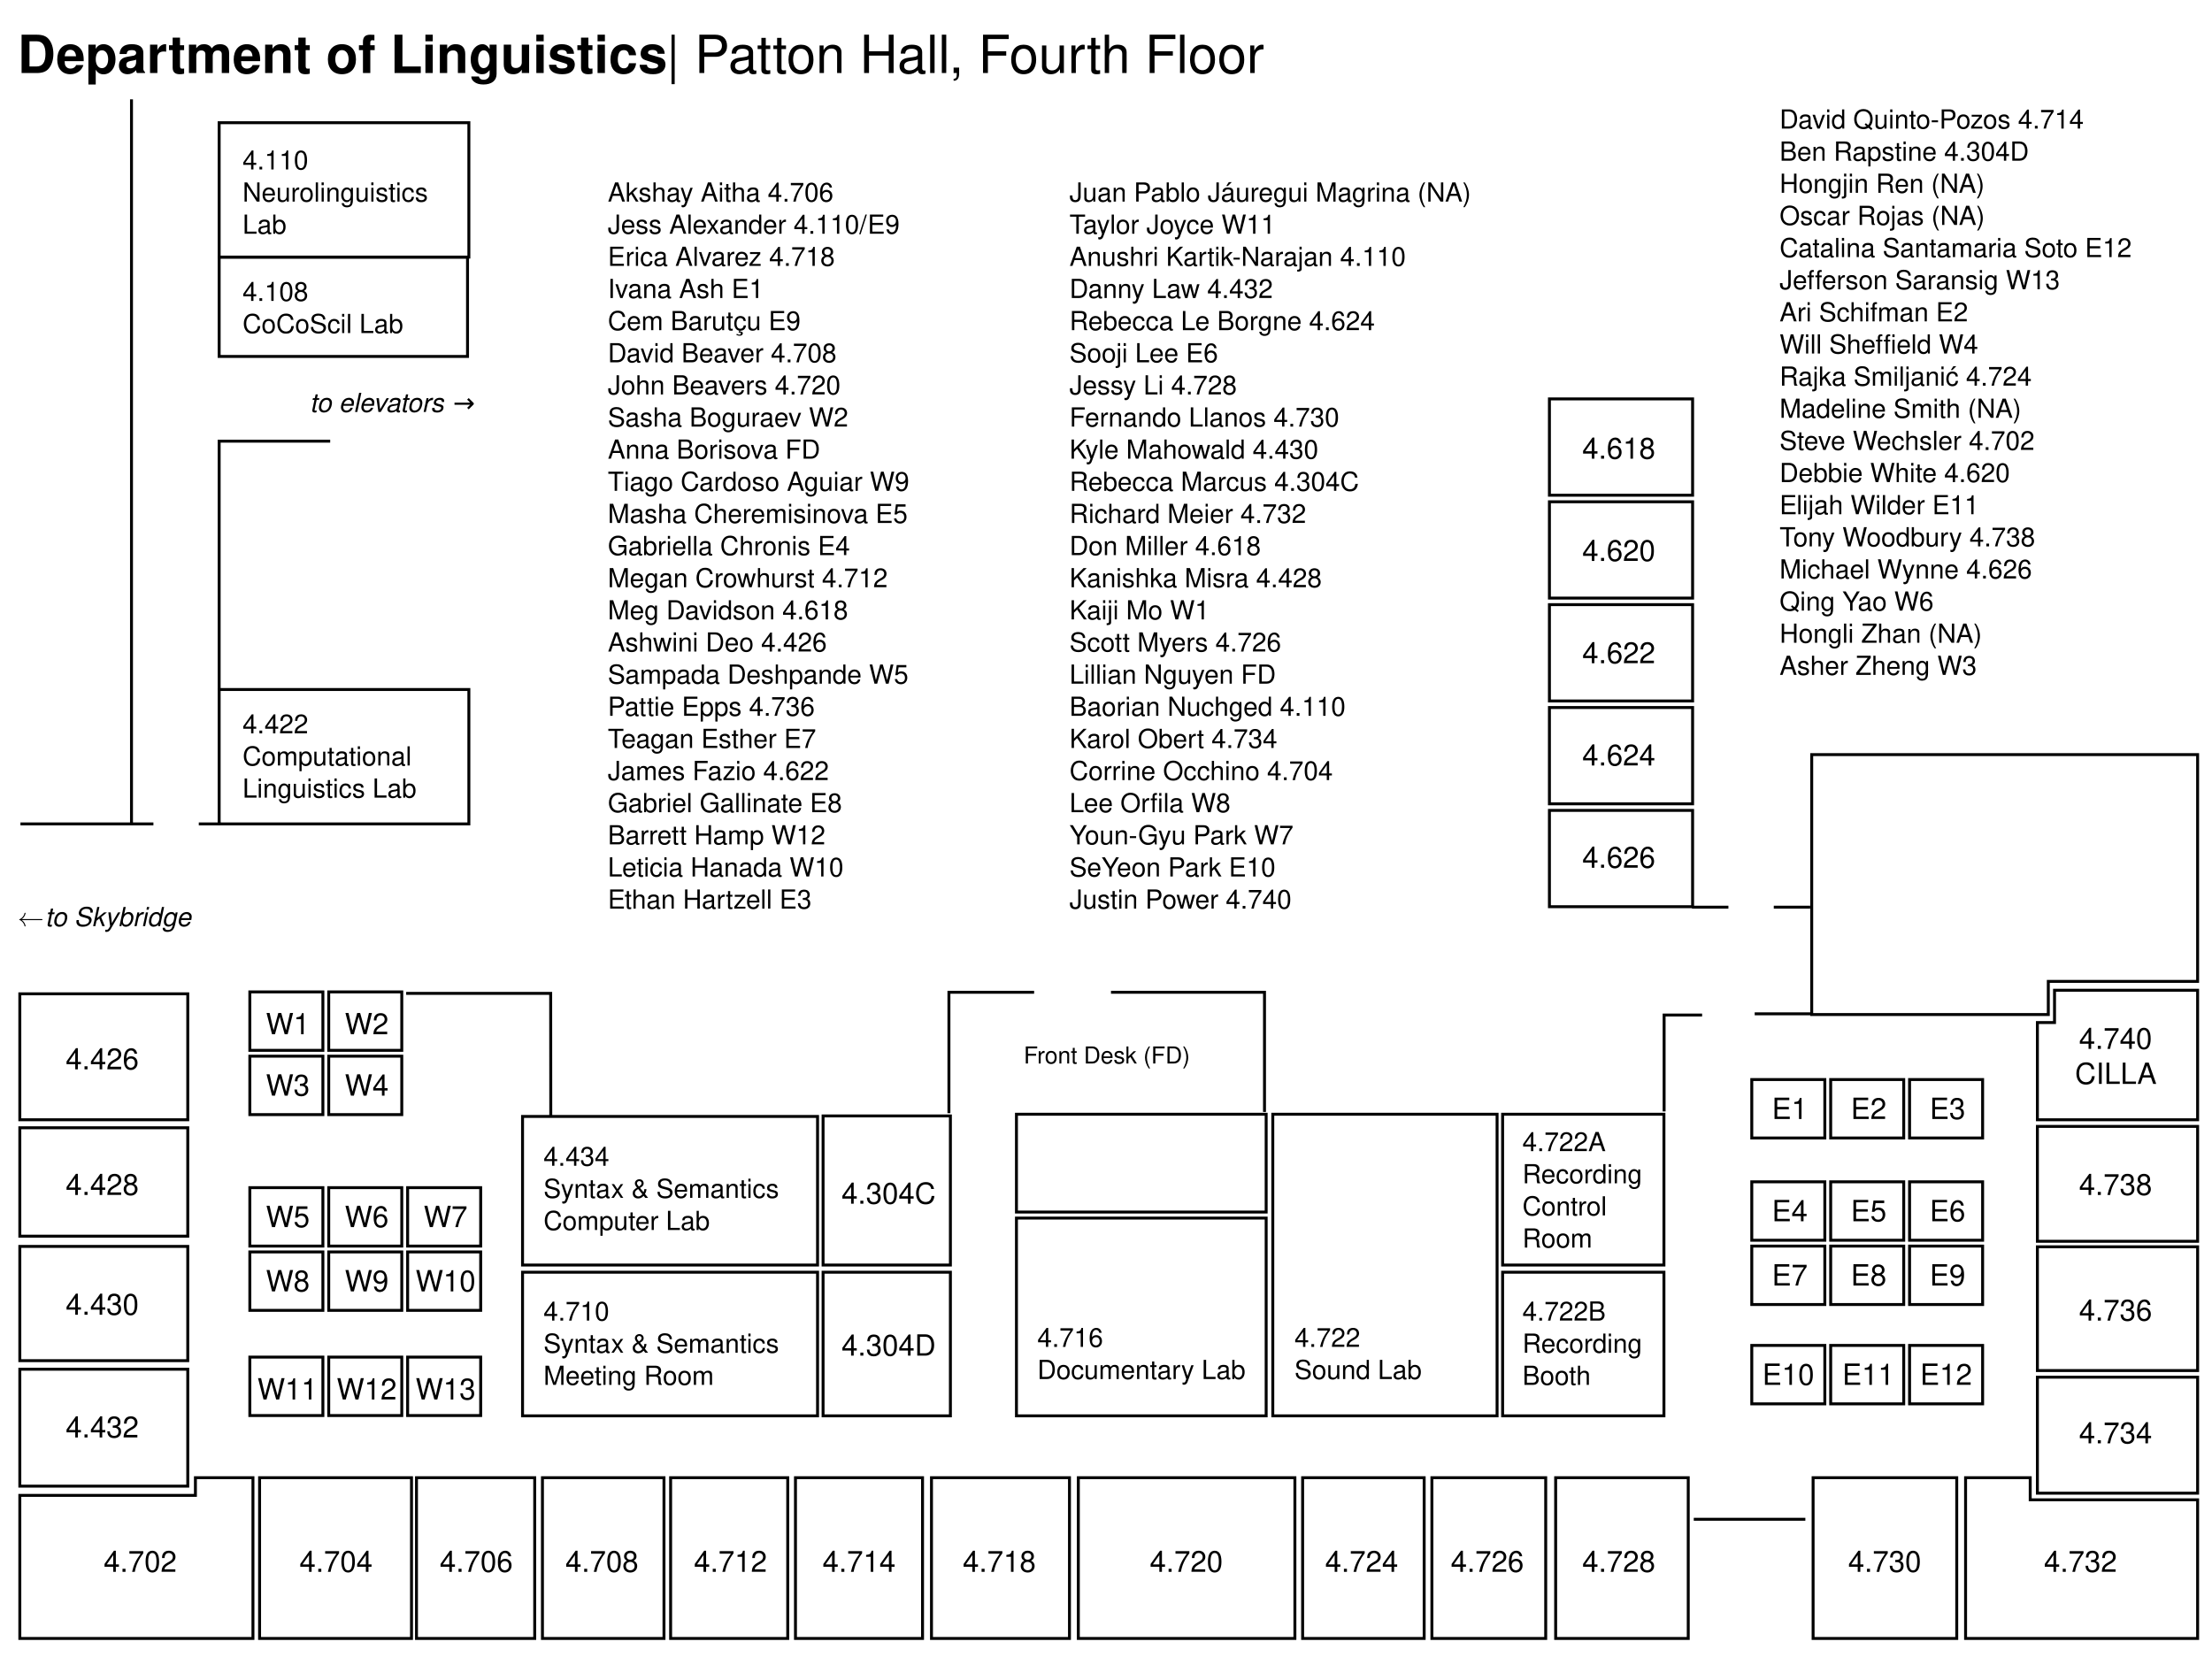
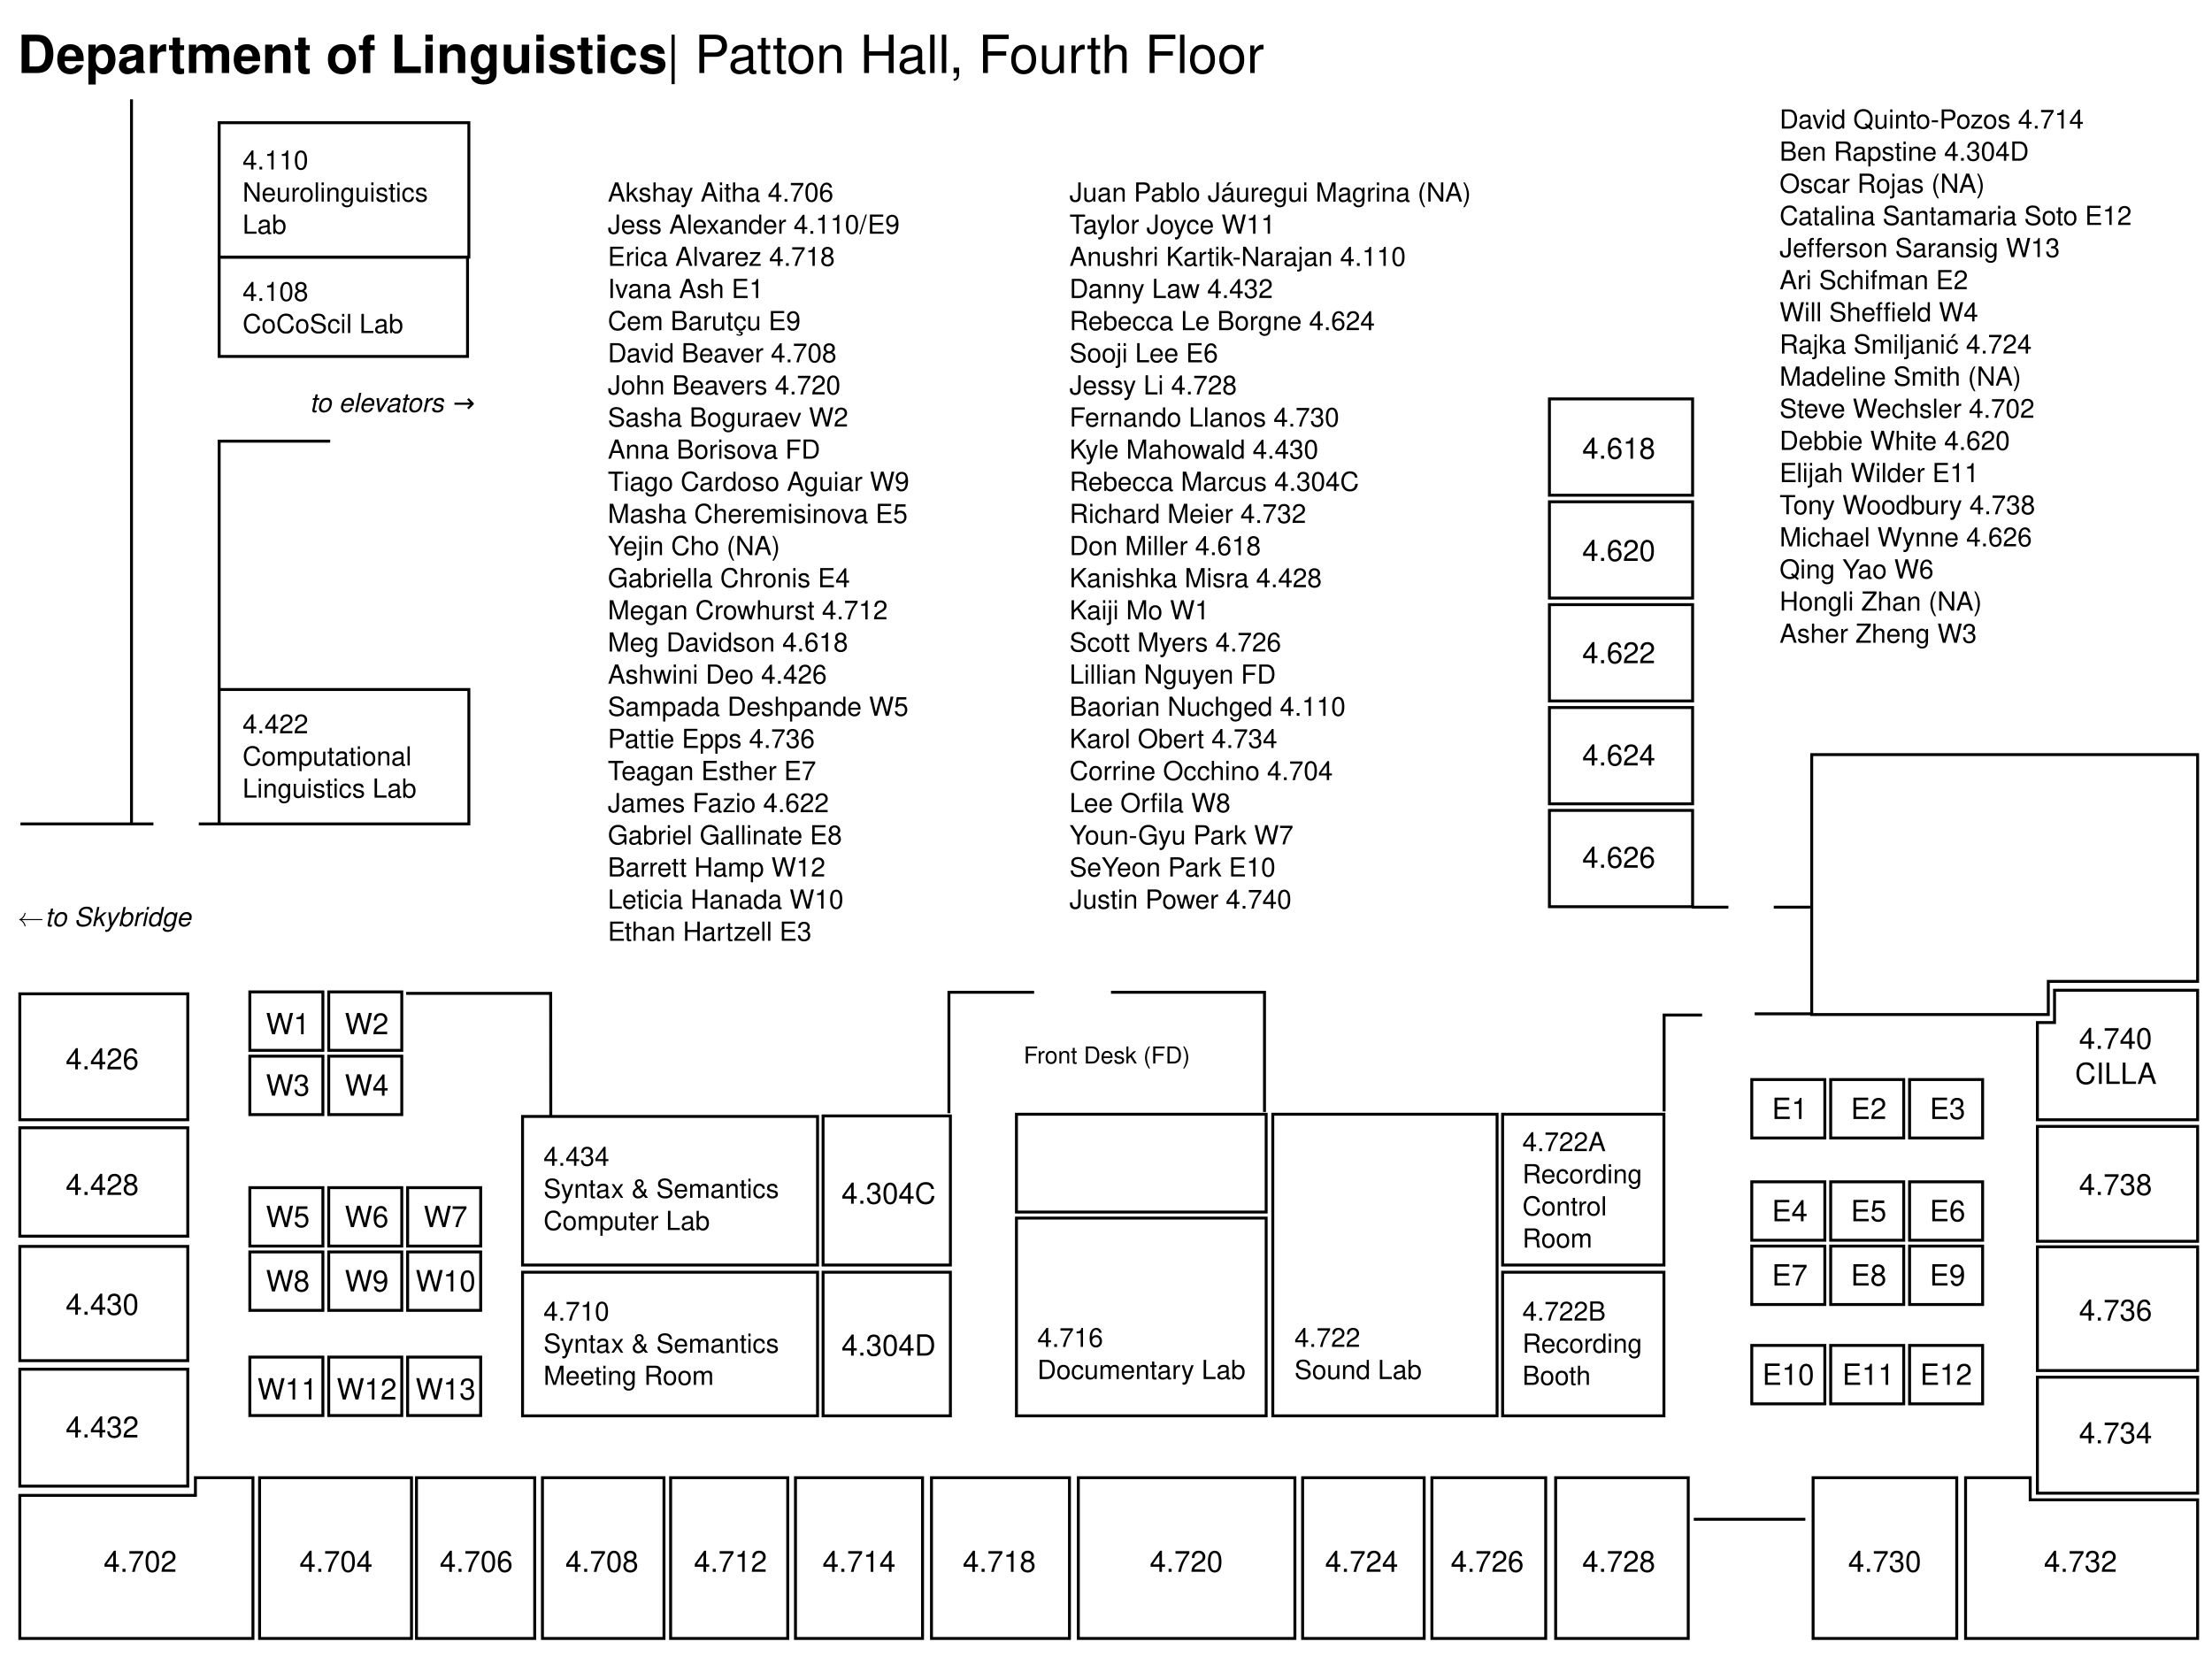
<svg xmlns="http://www.w3.org/2000/svg" width="757px" height="567px" viewBox="0 0 757 567" version="1.1">
  <g id="Artboard" stroke="none" stroke-width="1" fill="none" fill-rule="evenodd">
    <g id="Slices" />
    <g id="Offices-Shapes" transform="translate(6.7822, 42)" stroke="#000000">
      <polygon id="Shape" points="745.295 293.902 694.198 293.902 694.198 305.247 613.23 305.247 613.23 216.283 745.295 216.283" />
      <polygon id="Shape" points="745.295 518.795 665.887 518.795 665.887 463.777 688.005 463.777 688.005 471.342 745.295 471.342" />
      <rect id="Rectangle" x="613.705" y="463.777" width="49.157" height="55.018" />
      <rect id="Rectangle" x="525.601" y="463.777" width="45.376" height="55.018" />
      <rect id="Rectangle" x="483.249" y="463.777" width="38.948" height="55.018" />
      <rect id="Rectangle" x="439.008" y="463.777" width="41.594" height="55.018" />
      <polygon id="Rectangle" points="362.248 463.777 362.248 518.795 436.361 518.795 436.361 463.777" />
      <polygon id="Rectangle" points="265.447 463.777 265.447 518.795 308.933 518.795 308.933 463.777" />
      <polygon id="Rectangle" points="311.995 463.777 311.995 518.795 359.218 518.795 359.218 463.777" />
      <polygon id="Rectangle" points="274.894 393.444 274.894 442.603 318.468 442.603 318.468 393.444" />
      <polygon id="Rectangle" points="274.894 339.951 274.894 390.986 318.468 390.986 318.468 339.951" />
      <rect id="Rectangle" x="222.718" y="463.777" width="40.082" height="55.018" />
      <rect id="Rectangle" x="178.855" y="463.777" width="41.594" height="55.018" />
      <rect id="Rectangle" x="135.748" y="463.777" width="40.461" height="55.018" />
      <polygon id="Rectangle" points="82.054 463.777 82.054 518.795 134.045 518.795 134.045 463.777" />
      <polygon id="Shape" points="79.783 518.795 -2.13162821e-14 518.795 -2.13162821e-14 469.826 60.094 469.826 60.094 463.777 79.783 463.777" />
      <polygon id="Rectangle" points="-2.84217094e-14 298.157 -2.84217094e-14 341.262 57.477 341.262 57.477 298.157" />
      <polygon id="Rectangle" points="-2.84217094e-14 344.005 -2.84217094e-14 381.109 57.477 381.109 57.477 344.005" />
      <polygon id="Rectangle" points="-2.84217094e-14 384.61 -2.84217094e-14 423.715 57.477 423.715 57.477 384.61" />
      <polygon id="Rectangle" points="-2.84217094e-14 426.646 -2.84217094e-14 466.666 57.477 466.666 57.477 426.646" />
      <rect id="Rectangle" x="690.465" y="429.369" width="54.83" height="39.703" />
      <rect id="Rectangle" x="690.465" y="384.748" width="54.83" height="42.354" />
      <rect id="Rectangle" x="690.465" y="343.535" width="54.83" height="39.322" />
      <polygon id="Shape" points="690.465 341.264 745.295 341.264 745.295 296.933 696.325 296.933 696.325 307.988 690.465 307.988" />
      <polygon id="Rectangle" points="172.045 393.444 172.045 442.603 273.006 442.603 273.006 393.444" />
      <polygon id="Rectangle" points="172.045 340.127 172.045 390.986 273.006 390.986 273.006 340.127" />
      <rect id="Rectangle" x="341.071" y="339.371" width="85.458" height="33.477" />
      <polygon id="Rectangle" points="68.218 194 68.218 240 153.676 240 153.676 194" />
      <polygon id="Rectangle" points="523.468 129.745 523.468 162.709 572.468 162.709 572.468 129.745" />
      <polygon id="Rectangle" points="523.468 94.535 523.468 127.5 572.468 127.5 572.468 94.535" />
      <polygon id="Rectangle" points="523.468 164.954 523.468 197.919 572.468 197.919 572.468 164.954" />
      <rect id="Rectangle" x="523.468" y="200.163" width="49" height="32.965" />
      <polygon id="Rectangle" points="523.468 235.373 523.468 268.337 572.468 268.337 572.468 235.373" />
      <polygon id="Rectangle" points="428.798 339.371 428.798 442.603 505.558 442.603 505.558 339.371" />
      <rect id="Rectangle" x="507.448" y="339.371" width="55.209" height="51.615" />
      <rect id="Rectangle" x="507.448" y="393.444" width="55.209" height="49.158" />
      <polygon id="Rectangle" points="341.071 374.917 341.071 442.603 426.529 442.603 426.529 374.917" />
      <polygon id="Rectangle" points="68.218 0 68.218 46 153.676 46 153.676 0" />
      <polygon id="Rectangle" points="68.218 46 68.218 80 153.218 80 153.218 46" />
    </g>
    <g id="Offices-Labels" transform="translate(22, 49)" fill="#000000" font-family="Helvetica" font-weight="normal">
      <text id="4.422-Computational" font-size="9">
        <tspan x="61" y="202">4.422</tspan>
        <tspan x="61" y="213">Computational</tspan>
        <tspan x="61" y="224">Linguistics Lab</tspan>
      </text>
      <text id="4.110-Neurolinguisti" font-size="9">
        <tspan x="61" y="9">4.110</tspan>
        <tspan x="61" y="20">Neurolinguistics</tspan>
        <tspan x="61" y="31">Lab</tspan>
      </text>
      <text id="4.108-CoCoScil-Lab" font-size="9">
        <tspan x="61" y="54">4.108</tspan>
        <tspan x="61" y="65">CoCoScil Lab</tspan>
      </text>
      <text id="4.426" font-size="10">
        <tspan x="0.488" y="317">4.426</tspan>
      </text>
      <text id="4.428" font-size="10">
        <tspan x="0.488" y="360">4.428</tspan>
      </text>
      <text id="4.430" font-size="10">
        <tspan x="0.488" y="401">4.430</tspan>
      </text>
      <text id="4.432" font-size="10">
        <tspan x="0.488" y="443">4.432</tspan>
      </text>
      <text id="4.702" font-size="10">
        <tspan x="13.488" y="489">4.702</tspan>
      </text>
      <text id="4.704" font-size="10">
        <tspan x="80.488" y="489">4.704</tspan>
      </text>
      <text id="4.706" font-size="10">
        <tspan x="128.488" y="489">4.706</tspan>
      </text>
      <text id="4.708" font-size="10">
        <tspan x="171.488" y="489">4.708</tspan>
      </text>
      <text id="4.712" font-size="10">
        <tspan x="215.488" y="489">4.712</tspan>
      </text>
      <text id="4.714" font-size="10">
        <tspan x="259.488" y="489">4.714</tspan>
      </text>
      <text id="4.718" font-size="10">
        <tspan x="307.488" y="489">4.718</tspan>
      </text>
      <text id="4.720" font-size="10">
        <tspan x="371.488" y="489">4.720</tspan>
      </text>
      <text id="4.724" font-size="10">
        <tspan x="431.488" y="489">4.724</tspan>
      </text>
      <text id="4.726" font-size="10">
        <tspan x="474.488" y="489">4.726</tspan>
      </text>
      <text id="4.728" font-size="10">
        <tspan x="519.488" y="489">4.728</tspan>
      </text>
      <text id="4.730" font-size="10">
        <tspan x="610.488" y="489">4.730</tspan>
      </text>
      <text id="4.732" font-size="10">
        <tspan x="677.488" y="489">4.732</tspan>
      </text>
      <text id="4.734" font-size="10">
        <tspan x="689.488" y="445">4.734</tspan>
      </text>
      <text id="4.736" font-size="10">
        <tspan x="689.488" y="403">4.736</tspan>
      </text>
      <text id="4.738" font-size="10">
        <tspan x="689.488" y="360">4.738</tspan>
      </text>
      <text id="4.618" font-size="10">
        <tspan x="519.488" y="108">4.618</tspan>
      </text>
      <text id="4.620" font-size="10">
        <tspan x="519.488" y="143">4.620</tspan>
      </text>
      <text id="4.622" font-size="10">
        <tspan x="519.488" y="178">4.622</tspan>
      </text>
      <text id="4.624" font-size="10">
        <tspan x="519.488" y="213">4.624</tspan>
      </text>
      <text id="4.626" font-size="10">
        <tspan x="519.488" y="248">4.626</tspan>
      </text>
      <text id="4.740" font-size="10">
        <tspan x="689.488" y="310">4.740</tspan>
        <tspan x="688.104" y="322">CILLA</tspan>
      </text>
      <text id="4.434" font-size="9">
        <tspan x="164" y="350">4.434</tspan>
        <tspan x="164" y="361">Syntax &amp; Semantics</tspan>
        <tspan x="164" y="372">Computer Lab</tspan>
      </text>
      <text id="4.710" font-size="9">
        <tspan x="164" y="403">4.710</tspan>
        <tspan x="164" y="414">Syntax &amp; Semantics</tspan>
        <tspan x="164" y="425">Meeting Room</tspan>
      </text>
      <text id="4.716" font-size="9">
        <tspan x="333" y="412">4.716</tspan>
        <tspan x="333" y="423">Documentary Lab</tspan>
      </text>
      <text id="4.304C" font-size="10">
        <tspan x="266" y="363">4.304C</tspan>
      </text>
      <text id="4.304D" font-size="10">
        <tspan x="266" y="415">4.304D</tspan>
      </text>
      <text id="4.722-Sound-Lab" font-size="9">
        <tspan x="421" y="412">4.722</tspan>
        <tspan x="421" y="423">Sound Lab</tspan>
      </text>
      <text id="4.722B" font-size="9">
        <tspan x="499" y="403">4.722B</tspan>
        <tspan x="499" y="414">Recording </tspan>
        <tspan x="499" y="425">Booth</tspan>
      </text>
      <text id="4.722A" font-size="9">
        <tspan x="499" y="345">4.722A</tspan>
        <tspan x="499" y="356">Recording </tspan>
        <tspan x="499" y="367">Control </tspan>
        <tspan x="499" y="378">Room</tspan>
      </text>
      <text id="Front-Desk-(FD)" font-size="8">
        <tspan x="328.332" y="315">Front Desk (FD)</tspan>
      </text>
    </g>
    <g id="Workstations-East---Listing" transform="translate(208, 35)" fill="#000000" font-family="Helvetica" font-size="9" font-weight="normal">
      <text id="Akshay-Aitha-4.706-J">
        <tspan x="0" y="34">Akshay Aitha   4.706</tspan>
        <tspan x="0" y="45">Jess Alexander   4.110/E9</tspan>
        <tspan x="0" y="56">Erica Alvarez   4.718</tspan>
        <tspan x="0" y="67">Ivana Ash   E1</tspan>
        <tspan x="0" y="78">Cem Barutçu   E9</tspan>
        <tspan x="0" y="89">David Beaver   4.708</tspan>
        <tspan x="0" y="100">John Beavers   4.720</tspan>
        <tspan x="0" y="111">Sasha Boguraev   W2</tspan>
        <tspan x="0" y="122">Anna Borisova   FD</tspan>
        <tspan x="0" y="133">Tiago Cardoso Aguiar   W9</tspan>
        <tspan x="0" y="144">Masha Cheremisinova   E5</tspan>
-         <tspan x="0" y="155">Gabriella Chronis   E4</tspan>
-         <tspan x="0" y="166">Megan Crowhurst   4.712</tspan>
-         <tspan x="0" y="177">Meg Davidson   4.618</tspan>
-         <tspan x="0" y="188">Ashwini Deo   4.426</tspan>
-         <tspan x="0" y="199">Sampada Deshpande   W5</tspan>
-         <tspan x="0" y="210">Pattie Epps   4.736</tspan>
-         <tspan x="0" y="221">Teagan Esther   E7</tspan>
-         <tspan x="0" y="232">James Fazio   4.622</tspan>
-         <tspan x="0" y="243">Gabriel Gallinate   E8</tspan>
-         <tspan x="0" y="254">Barrett Hamp   W12</tspan>
-         <tspan x="0" y="265">Leticia Hanada   W10</tspan>
-         <tspan x="0" y="276">Ethan Hartzell   E3</tspan>
+         <tspan x="0" y="155">Yejin Cho   (NA)</tspan>
+         <tspan x="0" y="166">Gabriella Chronis   E4</tspan>
+         <tspan x="0" y="177">Megan Crowhurst   4.712</tspan>
+         <tspan x="0" y="188">Meg Davidson   4.618</tspan>
+         <tspan x="0" y="199">Ashwini Deo   4.426</tspan>
+         <tspan x="0" y="210">Sampada Deshpande   W5</tspan>
+         <tspan x="0" y="221">Pattie Epps   4.736</tspan>
+         <tspan x="0" y="232">Teagan Esther   E7</tspan>
+         <tspan x="0" y="243">James Fazio   4.622</tspan>
+         <tspan x="0" y="254">Gabriel Gallinate   E8</tspan>
+         <tspan x="0" y="265">Barrett Hamp   W12</tspan>
+         <tspan x="0" y="276">Leticia Hanada   W10</tspan>
+         <tspan x="0" y="287">Ethan Hartzell   E3</tspan>
      </text>
      <text id="Juan-Pablo-Jáuregui">
        <tspan x="158" y="34">Juan Pablo Jáuregui Magrina   (NA)</tspan>
        <tspan x="158" y="45">Taylor Joyce   W11</tspan>
        <tspan x="158" y="56">Anushri Kartik-Narajan   4.110</tspan>
        <tspan x="158" y="67">Danny Law   4.432</tspan>
        <tspan x="158" y="78">Rebecca Le Borgne   4.624</tspan>
        <tspan x="158" y="89">Sooji Lee   E6</tspan>
        <tspan x="158" y="100">Jessy Li   4.728</tspan>
        <tspan x="158" y="111">Fernando Llanos   4.730</tspan>
        <tspan x="158" y="122">Kyle Mahowald   4.430</tspan>
        <tspan x="158" y="133">Rebecca Marcus   4.304C</tspan>
        <tspan x="158" y="144">Richard Meier   4.732</tspan>
        <tspan x="158" y="155">Don Miller   4.618</tspan>
        <tspan x="158" y="166">Kanishka Misra   4.428</tspan>
        <tspan x="158" y="177">Kaiji Mo   W1</tspan>
        <tspan x="158" y="188">Scott Myers   4.726</tspan>
        <tspan x="158" y="199">Lillian Nguyen   FD</tspan>
        <tspan x="158" y="210">Baorian Nuchged   4.110</tspan>
        <tspan x="158" y="221">Karol Obert   4.734</tspan>
        <tspan x="158" y="232">Corrine Occhino   4.704</tspan>
        <tspan x="158" y="243">Lee Orfila   W8</tspan>
        <tspan x="158" y="254">Youn-Gyu Park   W7</tspan>
        <tspan x="158" y="265">SeYeon Park   E10</tspan>
        <tspan x="158" y="276">Justin Power   4.740</tspan>
      </text>
      <text id="David-Quinto-Pozos-4">
        <tspan x="401" y="9">David Quinto-Pozos   4.714</tspan>
        <tspan x="401" y="20">Ben Rapstine   4.304D</tspan>
-         <tspan x="401" y="31">Hongjin Ren   (NA)</tspan>
-         <tspan x="401" y="42">Oscar Rojas   (NA)</tspan>
-         <tspan x="401" y="53">Catalina Santamaria Soto   E12</tspan>
-         <tspan x="401" y="64">Jefferson Saransig   W13</tspan>
-         <tspan x="401" y="75">Ari Schifman   E2</tspan>
-         <tspan x="401" y="86">Will Sheffield   W4</tspan>
-         <tspan x="401" y="97">Rajka Smiljanić   4.724</tspan>
-         <tspan x="401" y="108">Madeline Smith   (NA)</tspan>
-         <tspan x="401" y="119">Steve Wechsler   4.702</tspan>
-         <tspan x="401" y="130">Debbie White   4.620</tspan>
-         <tspan x="401" y="141">Elijah Wilder   E11</tspan>
-         <tspan x="401" y="152">Tony Woodbury   4.738</tspan>
-         <tspan x="401" y="163">Michael Wynne   4.626</tspan>
-         <tspan x="401" y="174">Qing Yao   W6</tspan>
-         <tspan x="401" y="185">Hongli Zhan   (NA)</tspan>
-         <tspan x="401" y="196">Asher Zheng   W3</tspan>
+         <tspan x="401" y="31">Oscar Rojas   (NA)</tspan>
+         <tspan x="401" y="42">Catalina Santamaria Soto   E12</tspan>
+         <tspan x="401" y="53">Jefferson Saransig   W13</tspan>
+         <tspan x="401" y="64">Ari Schifman   E2</tspan>
+         <tspan x="401" y="75">Will Sheffield   W4</tspan>
+         <tspan x="401" y="86">Rajka Smiljanić   4.724</tspan>
+         <tspan x="401" y="97">Madeline Smith   (NA)</tspan>
+         <tspan x="401" y="108">Steve Wechsler   4.702</tspan>
+         <tspan x="401" y="119">Debbie White   4.620</tspan>
+         <tspan x="401" y="130">Elijah Wilder   E11</tspan>
+         <tspan x="401" y="141">Tony Woodbury   4.738</tspan>
+         <tspan x="401" y="152">Michael Wynne   4.626</tspan>
+         <tspan x="401" y="163">Qing Yao   W6</tspan>
+         <tspan x="401" y="174">Hongli Zhan   (NA)</tspan>
+         <tspan x="401" y="185">Asher Zheng   W3</tspan>
      </text>
    </g>
    <g id="Workstations-East---Outlines" transform="translate(599, 369)" stroke="#000000">
      <path d="M25.5,35.5 L25.5,55.5 L0.5,55.5 L0.5,35.5 L25.5,35.5 Z" id="Rectangle-65" />
      <path d="M79.5,57.5 L79.5,77.5 L54.5,77.5 L54.5,57.5 L79.5,57.5 Z" id="Rectangle-65" />
      <path d="M52.5,57.5 L52.5,77.5 L27.5,77.5 L27.5,57.5 L52.5,57.5 Z" id="Rectangle-65" />
      <path d="M25.5,57.5 L25.5,77.5 L0.5,77.5 L0.5,57.5 L25.5,57.5 Z" id="Rectangle-65" />
      <path d="M79.5,35.5 L79.5,55.5 L54.5,55.5 L54.5,35.5 L79.5,35.5 Z" id="Rectangle-65" />
      <path d="M52.5,35.5 L52.5,55.5 L27.5,55.5 L27.5,35.5 L52.5,35.5 Z" id="Rectangle-65" />
      <path d="M25.5,0.5 L25.5,20.5 L0.5,20.5 L0.5,0.5 L25.5,0.5 Z" id="Rectangle-65-copy" />
      <path d="M79.5,0.5 L79.5,20.5 L54.5,20.5 L54.5,0.5 L79.5,0.5 Z" id="Rectangle-65-copy" />
      <path d="M52.5,0.5 L52.5,20.5 L27.5,20.5 L27.5,0.5 L52.5,0.5 Z" id="Rectangle-65-copy" />
      <path d="M25.5,91.5 L25.5,111.5 L0.5,111.5 L0.5,91.5 L25.5,91.5 Z" id="Rectangle-65-copy-2" />
      <path d="M79.5,91.5 L79.5,111.5 L54.5,111.5 L54.5,91.5 L79.5,91.5 Z" id="Rectangle-65-copy-2" />
      <path d="M52.5,91.5 L52.5,111.5 L27.5,111.5 L27.5,91.5 L52.5,91.5 Z" id="Rectangle-65-copy-2" />
    </g>
    <g id="Workstations-East---Labels" transform="translate(603, 373)" fill="#000000" font-family="Helvetica" font-size="10" font-weight="normal">
      <text id="E1">
        <tspan x="3.384" y="10">E1</tspan>
      </text>
      <text id="E2">
        <tspan x="30.384" y="10">E2</tspan>
      </text>
      <text id="E3">
        <tspan x="57.384" y="10">E3</tspan>
      </text>
      <text id="E4">
        <tspan x="3.384" y="45">E4</tspan>
      </text>
      <text id="E5">
        <tspan x="30.384" y="45">E5</tspan>
      </text>
      <text id="E6">
        <tspan x="57.384" y="45">E6</tspan>
      </text>
      <text id="E7">
        <tspan x="3.384" y="67">E7</tspan>
      </text>
      <text id="E8">
        <tspan x="30.384" y="67">E8</tspan>
      </text>
      <text id="E9">
        <tspan x="57.384" y="67">E9</tspan>
      </text>
      <text id="E10">
        <tspan x="0.104" y="101">E10</tspan>
      </text>
      <text id="E11">
        <tspan x="27.472" y="101">E11</tspan>
      </text>
      <text id="E12">
        <tspan x="54.104" y="101">E12</tspan>
      </text>
    </g>
    <g id="Workstations-West---Outlines" transform="translate(85, 339)" stroke="#000000">
      <path d="M25.5,67.5 L25.5,87.5 L0.5,87.5 L0.5,67.5 L25.5,67.5 Z" id="Rectangle-65" />
      <path d="M79.5,89.5 L79.5,109.5 L54.5,109.5 L54.5,89.5 L79.5,89.5 Z" id="Rectangle-65" />
      <path d="M52.5,89.5 L52.5,109.5 L27.5,109.5 L27.5,89.5 L52.5,89.5 Z" id="Rectangle-65" />
      <path d="M25.5,89.5 L25.5,109.5 L0.5,109.5 L0.5,89.5 L25.5,89.5 Z" id="Rectangle-65" />
      <path d="M79.5,125.5 L79.5,145.5 L54.5,145.5 L54.5,125.5 L79.5,125.5 Z" id="Rectangle-65-copy" />
      <path d="M52.5,125.5 L52.5,145.5 L27.5,145.5 L27.5,125.5 L52.5,125.5 Z" id="Rectangle-65-copy" />
      <path d="M25.5,125.5 L25.5,145.5 L0.5,145.5 L0.5,125.5 L25.5,125.5 Z" id="Rectangle-65-copy" />
      <path d="M79.5,67.5 L79.5,87.5 L54.5,87.5 L54.5,67.5 L79.5,67.5 Z" id="Rectangle-65" />
      <path d="M52.5,67.5 L52.5,87.5 L27.5,87.5 L27.5,67.5 L52.5,67.5 Z" id="Rectangle-65" />
      <path d="M25.5,0.5 L25.5,20.5 L0.5,20.5 L0.5,0.5 L25.5,0.5 Z" id="Rectangle-65-copy" />
      <path d="M52.5,22.5 L52.5,42.5 L27.5,42.5 L27.5,22.5 L52.5,22.5 Z" id="Rectangle-65-copy" />
      <path d="M25.5,22.5 L25.5,42.5 L0.5,42.5 L0.5,22.5 L25.5,22.5 Z" id="Rectangle-65-copy" />
      <path d="M52.5,0.5 L52.5,20.5 L27.5,20.5 L27.5,0.5 L52.5,0.5 Z" id="Rectangle-65-copy" />
    </g>
    <g id="Workstations-West---Labels" transform="translate(88, 344)" fill="#000000" font-family="Helvetica" font-size="10" font-weight="normal">
      <text id="W5">
        <tspan x="3" y="76">W5</tspan>
      </text>
      <text id="W1">
        <tspan x="3" y="10">W1</tspan>
      </text>
      <text id="W3">
        <tspan x="3" y="31">W3</tspan>
      </text>
      <text id="W4">
        <tspan x="30" y="31">W4</tspan>
      </text>
      <text id="W2">
        <tspan x="30" y="10">W2</tspan>
      </text>
      <text id="W6">
        <tspan x="30" y="76">W6</tspan>
      </text>
      <text id="W7">
        <tspan x="57" y="76">W7</tspan>
      </text>
      <text id="W8">
        <tspan x="3" y="98">W8</tspan>
      </text>
      <text id="W11">
        <tspan x="0.088" y="135">W11</tspan>
      </text>
      <text id="W9">
        <tspan x="30" y="98">W9</tspan>
      </text>
      <text id="W10">
        <tspan x="54.219" y="98">W10</tspan>
      </text>
      <text id="W12">
        <tspan x="27.219" y="135">W12</tspan>
      </text>
      <text id="W13">
        <tspan x="54.219" y="135">W13</tspan>
      </text>
    </g>
    <g id="RLP-Walls" transform="translate(7, 34)" stroke="#000000">
      <path d="M181.489,348 C181.48,337.242 181.474,329.174 181.469,323.795 C181.466,319.84 181.461,313.909 181.455,306 C163.957,306 150.834,306 142.085,306 C139.844,306 136.482,306 132,306" id="Shape" />
      <polyline id="Shape" points="317.745 347 317.745 305.623 346.899 305.623" />
      <polyline id="Shape" points="373.209 305.623 425.744 305.623 425.744 346.586" />
      <polyline id="Shape" points="575.5 313.417 562.5 313.417 562.5 346.417" />
      <line x1="613.062" y1="313" x2="593.5" y2="313" id="Shape" />
      <line x1="584.5" y1="276.5" x2="572.031" y2="276.5" id="Shape" />
      <line x1="45.5" y1="248" x2="38.031" y2="248" id="Shape" />
      <line x1="68.5" y1="248" x2="61.031" y2="248" id="Shape" />
      <line x1="612.5" y1="276.5" x2="600.031" y2="276.5" id="Shape" />
      <line x1="572.649" y1="486" x2="610.835" y2="486" id="Shape" />
      <polyline id="Shape" points="0 248 38 248 38 0" />
      <polyline id="Shape" transform="translate(87, 159.5) scale(-1, -1) translate(-87, -159.5)" points="68 202 106 202 106 117" />
    </g>
    <g id="RLP-Labels" transform="translate(6, 7)" fill="#000000" font-family="Helvetica-Bold, Helvetica" font-size="18" font-weight="bold">
      <text id="Department-of-Lingui">
        <tspan x="0" y="18">Department of Linguistics</tspan>
        <tspan x="222.021" y="18" font-family="Helvetica" font-weight="normal"> | Patton Hall, Fourth Floor</tspan>
      </text>
    </g>
    <text id="⃪-to-Skybridge" font-family="STIXTwoMath-Regular, STIX Two Math" font-size="9" font-weight="normal" fill="#000000">
      <tspan x="12.922" y="317">⃪</tspan>
      <tspan x="12.922" y="317" font-family="Helvetica"> </tspan>
      <tspan x="15.422" y="317" font-family="Helvetica-Oblique, Helvetica" font-style="italic">to Skybridge</tspan>
    </text>
    <text id="to-elevators-→" font-family="Helvetica-Oblique, Helvetica" font-size="9" font-style="italic" font-weight="normal" fill="#000000">
      <tspan x="106" y="141">to elevators </tspan>
      <tspan x="155.025" y="141" font-family="LucidaGrande, Lucida Grande">→</tspan>
    </text>
  </g>
</svg>
